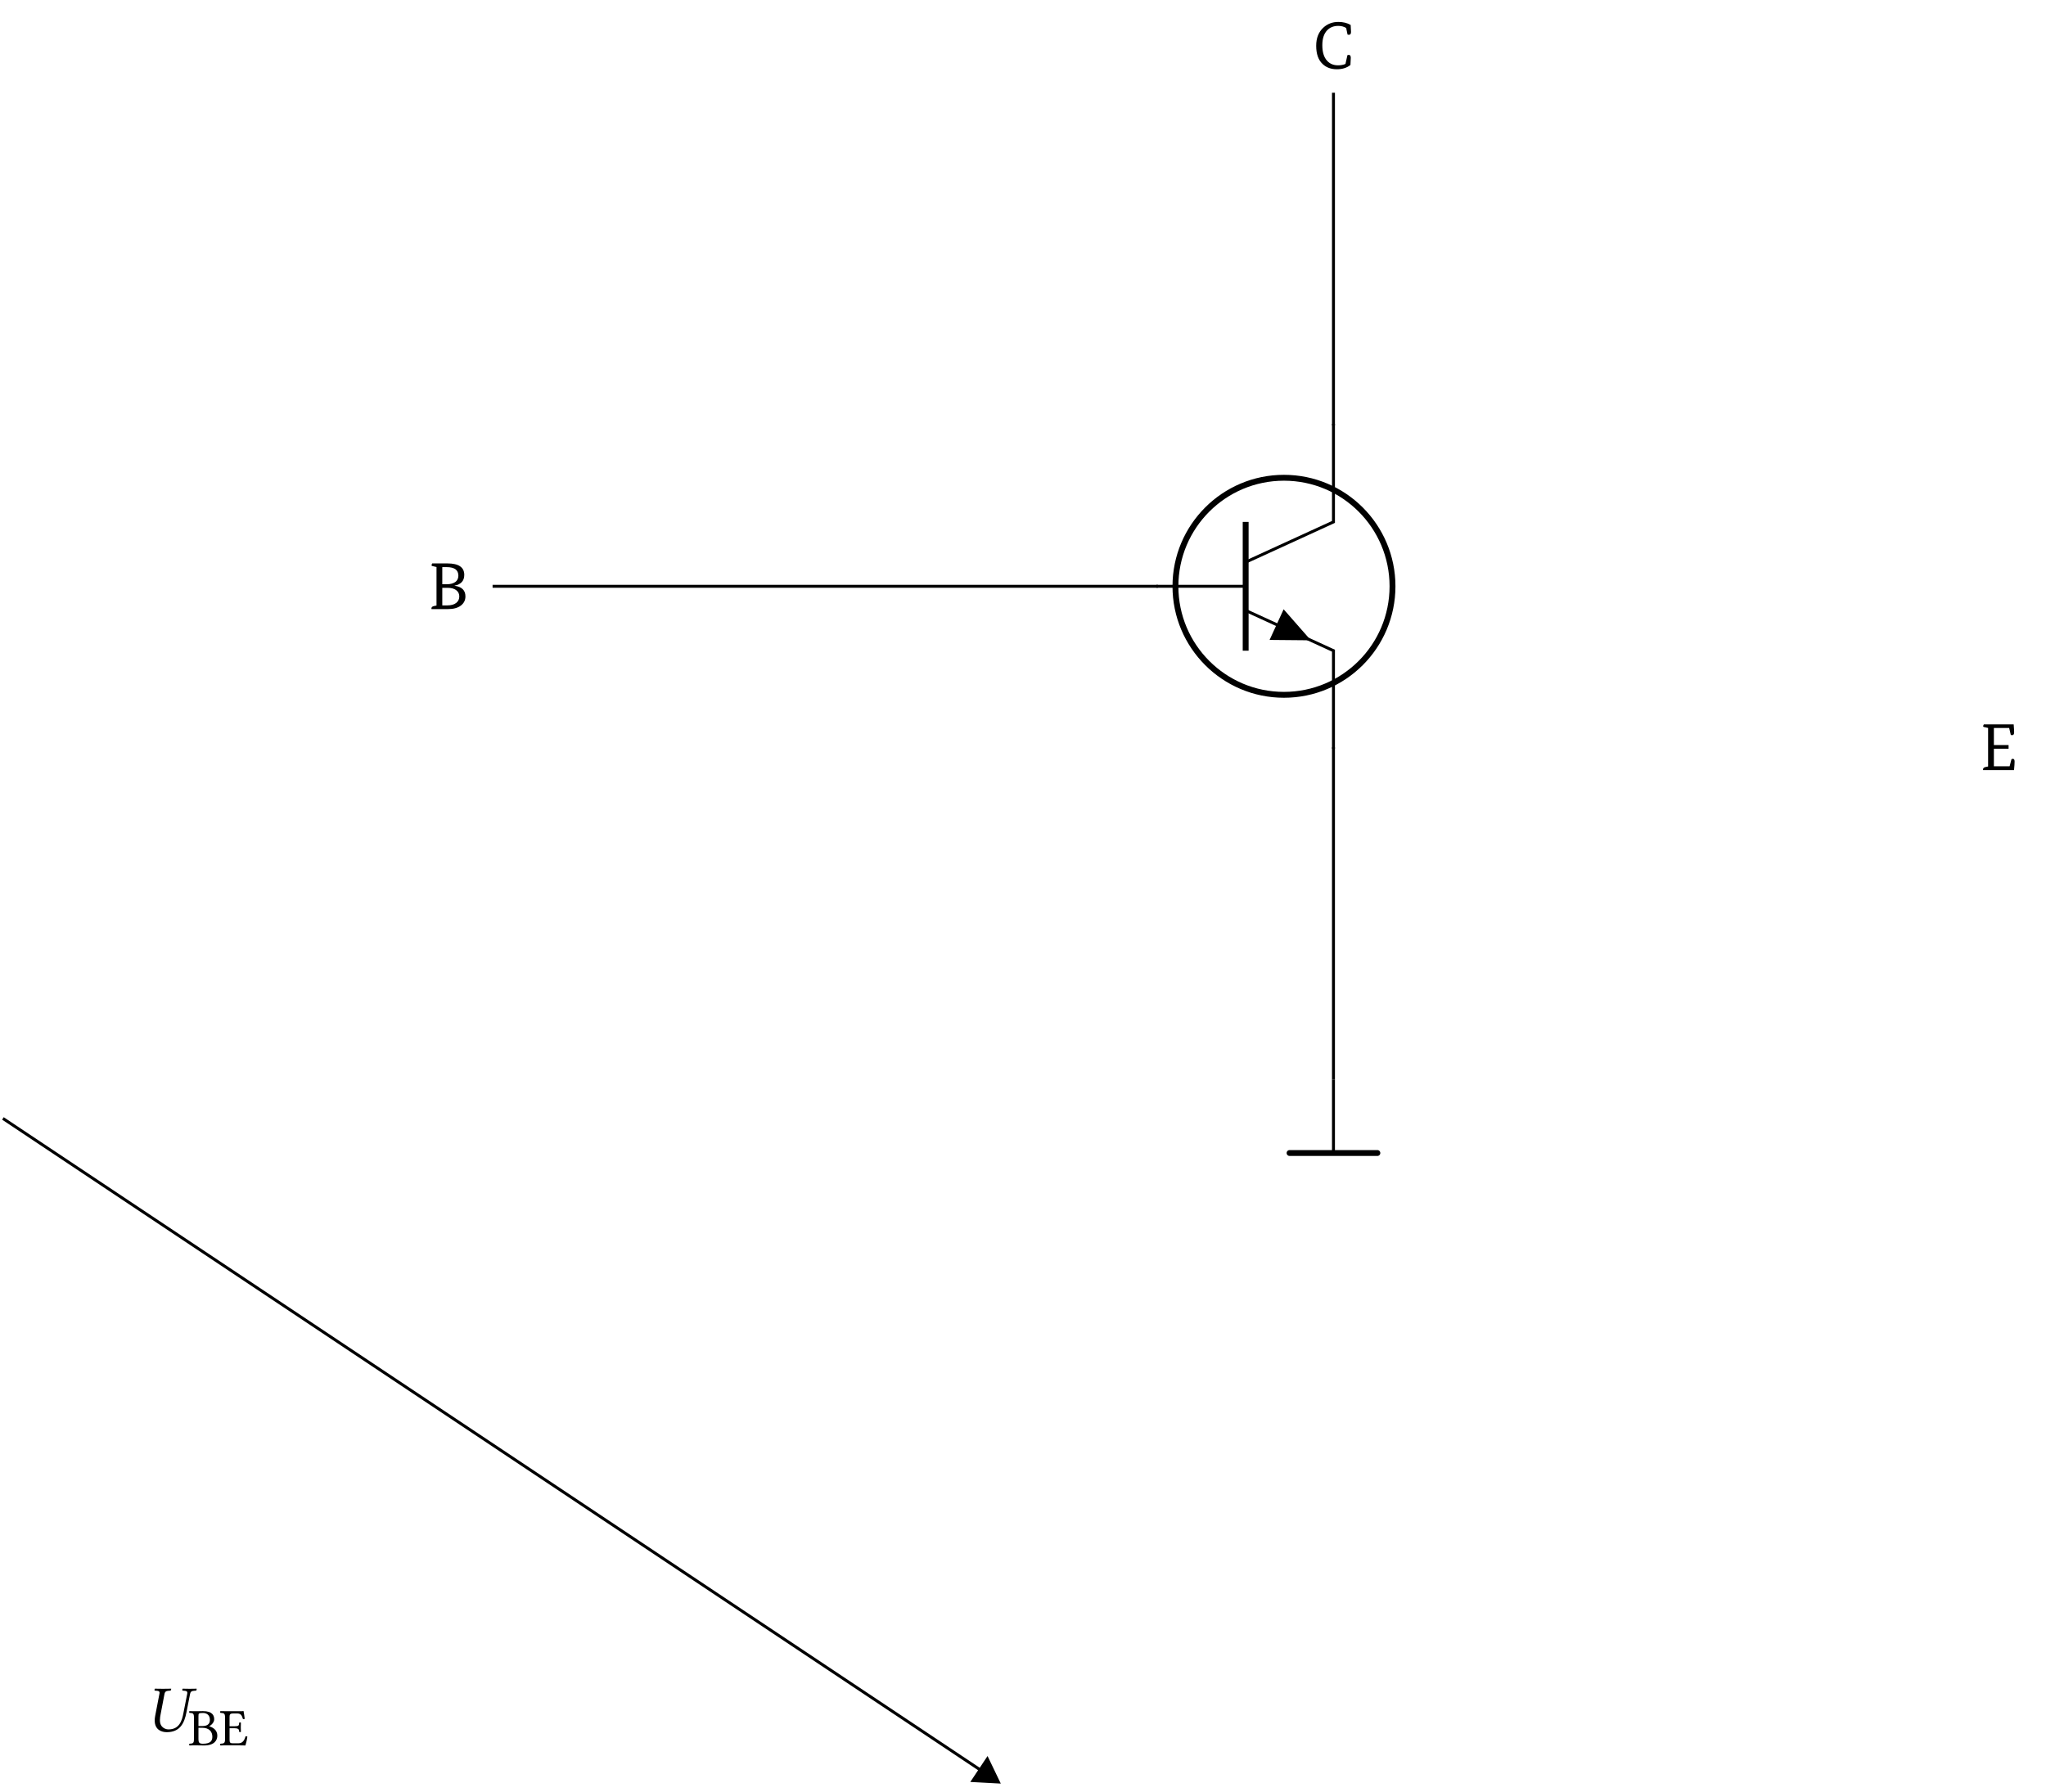
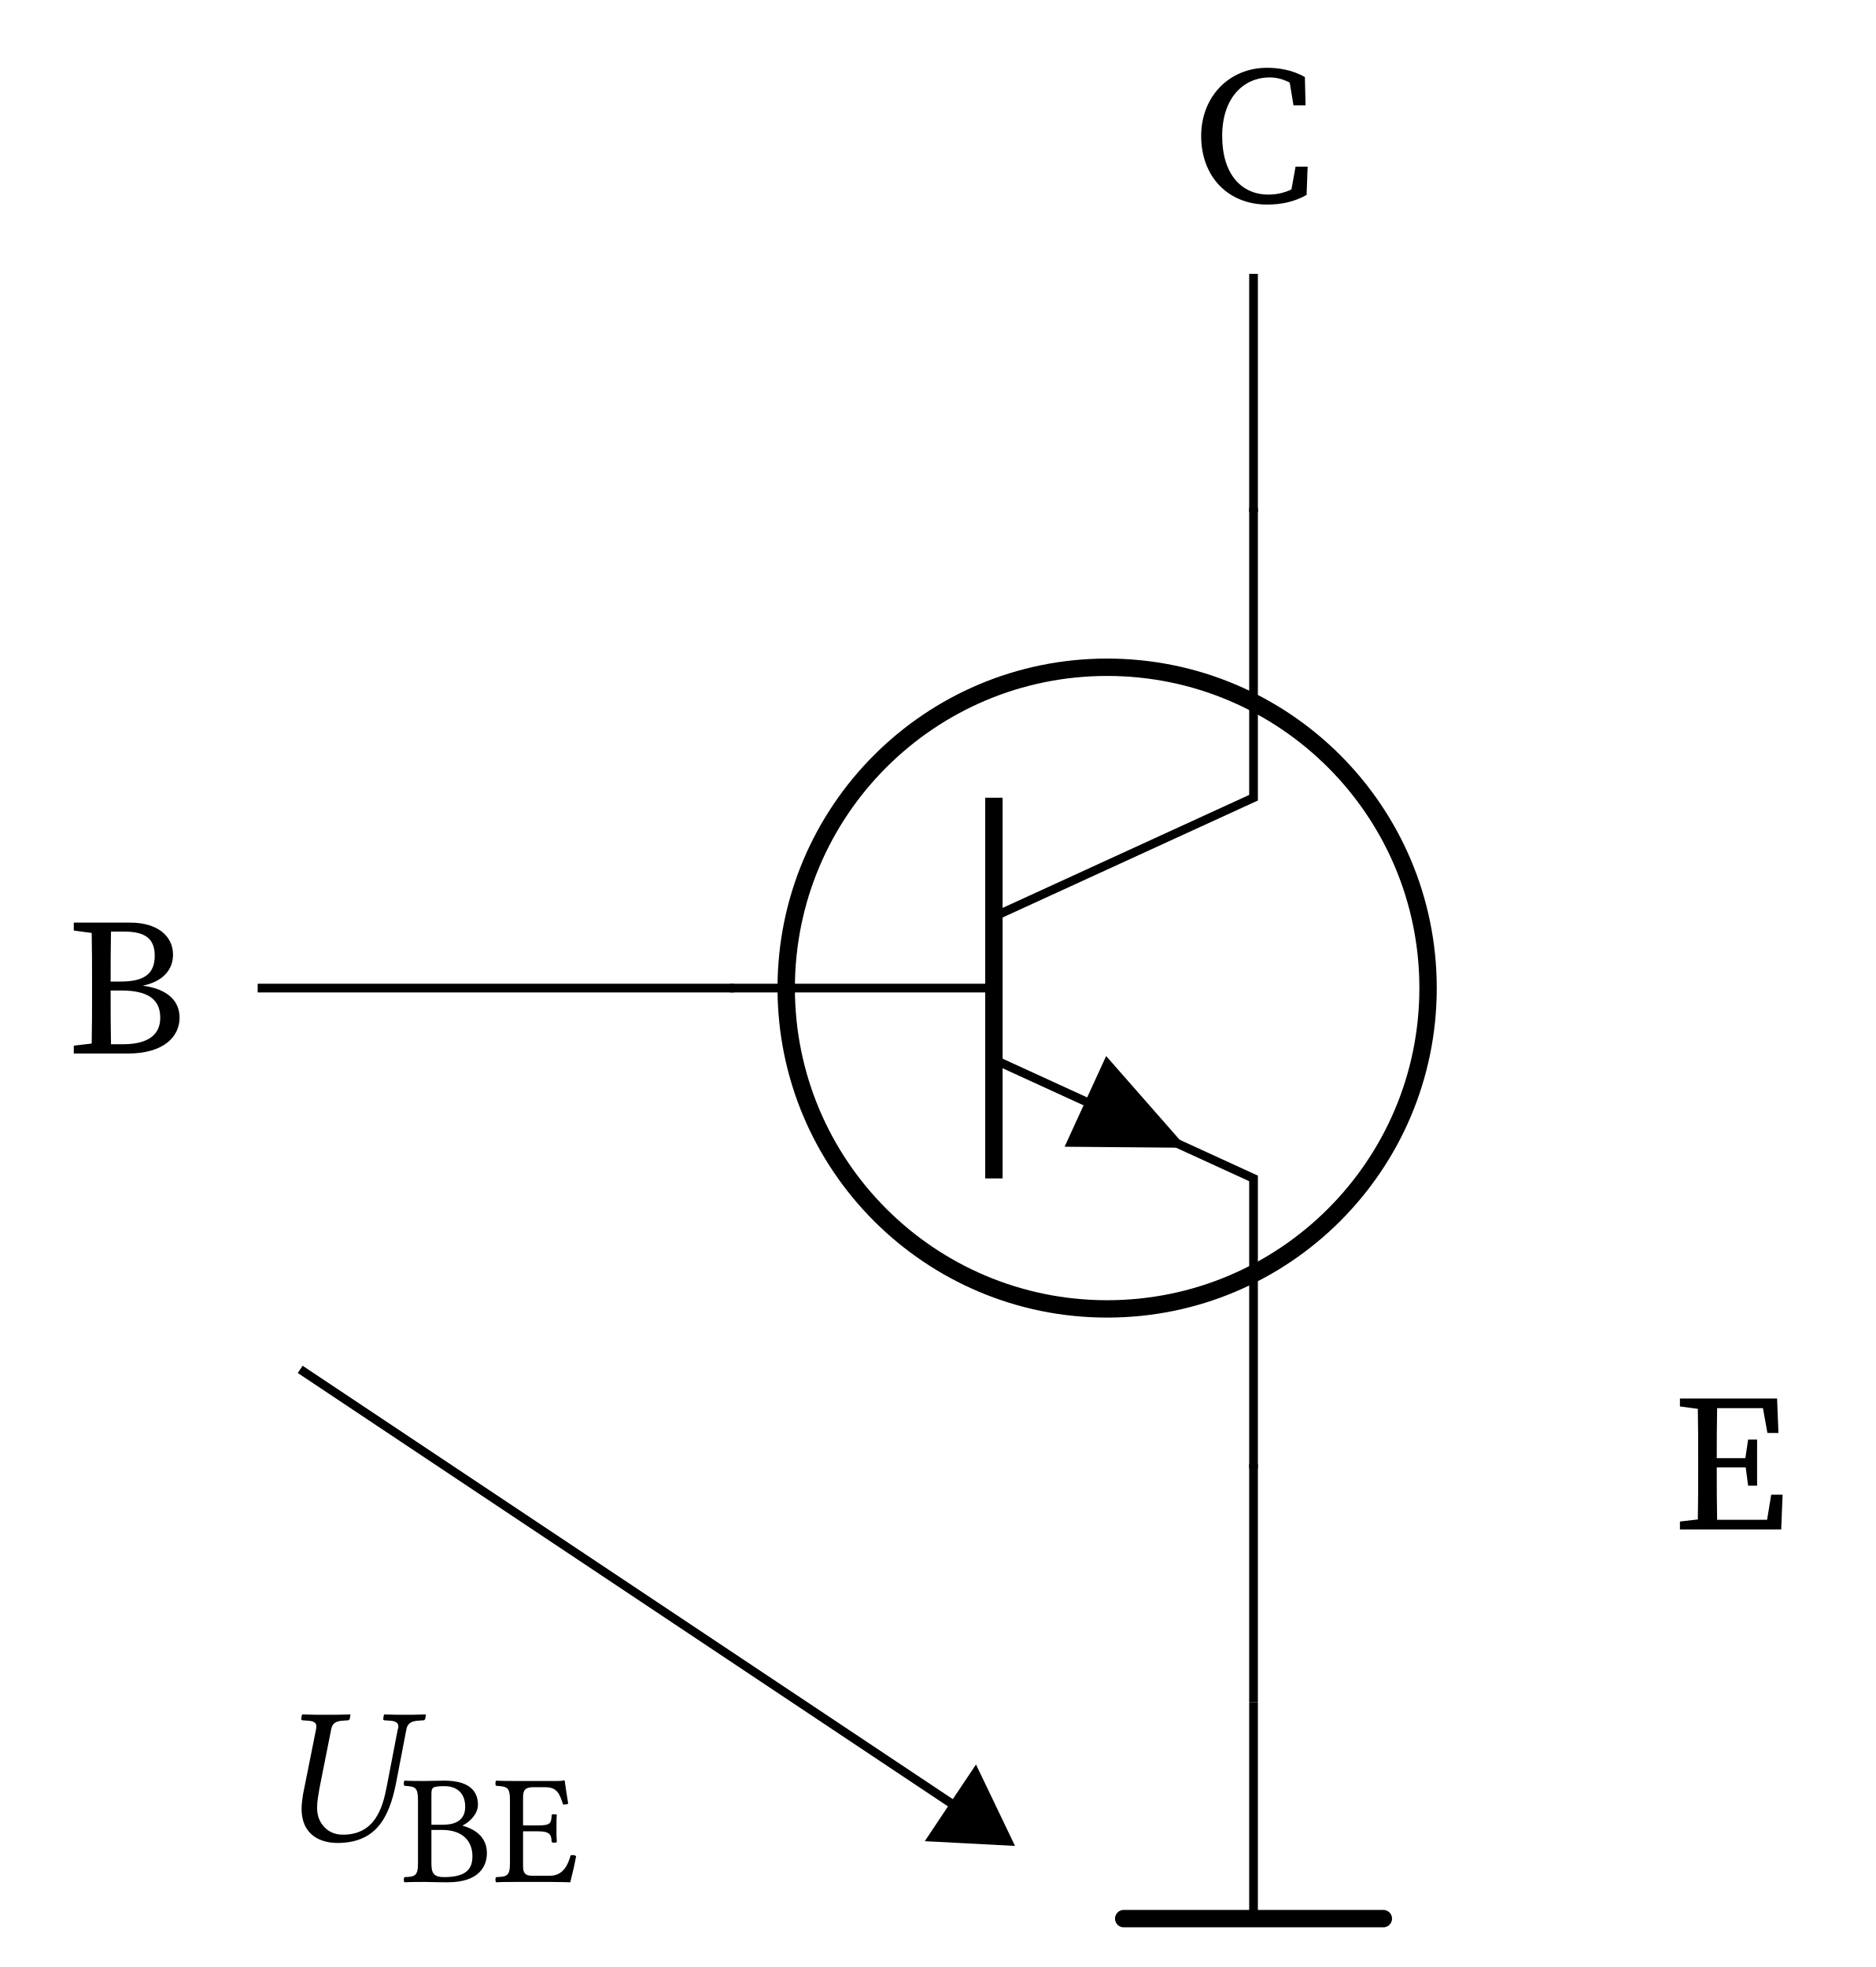
- <svg xmlns="http://www.w3.org/2000/svg" xmlns:xlink="http://www.w3.org/1999/xlink" width="276.325pt" height="242.059pt" viewBox="0 0 276.325 242.059" version="1.2">
+ <svg xmlns="http://www.w3.org/2000/svg" xmlns:xlink="http://www.w3.org/1999/xlink" width="85.039pt" height="89.21pt" viewBox="0 0 85.039 89.21">
  <defs>
    <g>
-       <symbol overflow="visible" id="glyph0-0">
-         <path style="stroke:none;" d="M 0.453 0 L 0.453 -6.25 L 4.812 -6.25 L 4.812 0 Z M 0.891 -0.453 L 4.359 -0.453 L 4.359 -5.812 L 0.891 -5.812 Z M 0.891 -0.453 " />
-       </symbol>
-       <symbol overflow="visible" id="glyph0-1">
-         <path style="stroke:none;" d="M 2.562 -6.172 C 4.082 -6.172 4.844 -5.656 4.844 -4.625 C 4.844 -3.82 4.406 -3.336 3.531 -3.172 L 3.531 -3.156 C 4.508 -3.02 5 -2.539 5 -1.719 C 5 -1.207 4.797 -0.797 4.391 -0.484 C 3.973 -0.16 3.383 0 2.625 0 L 0.422 0 C 0.41 -0.02 0.406 -0.047 0.406 -0.078 C 0.406 -0.242 0.508 -0.352 0.719 -0.406 L 1.094 -0.484 L 1.094 -5.688 L 0.547 -5.812 C 0.461 -5.832 0.422 -5.867 0.422 -5.922 C 0.422 -5.973 0.453 -6.055 0.516 -6.172 Z M 2.531 -0.5 C 3.07 -0.5 3.484 -0.613 3.766 -0.844 C 4.035 -1.062 4.172 -1.352 4.172 -1.719 C 4.172 -2.07 4.031 -2.352 3.75 -2.562 C 3.477 -2.77 3.086 -2.875 2.578 -2.875 L 1.875 -2.875 L 1.875 -0.5 Z M 2.469 -3.359 C 2.988 -3.359 3.391 -3.469 3.672 -3.688 C 3.922 -3.895 4.047 -4.172 4.047 -4.516 C 4.047 -5.285 3.52 -5.672 2.469 -5.672 L 1.875 -5.672 L 1.875 -3.359 Z M 2.469 -3.359 " />
-       </symbol>
-       <symbol overflow="visible" id="glyph0-2">
-         <path style="stroke:none;" d="M 3.422 -0.422 C 3.797 -0.422 4.129 -0.484 4.422 -0.609 L 4.688 -1.797 C 4.75 -1.816 4.816 -1.828 4.891 -1.828 C 5.055 -1.828 5.141 -1.695 5.141 -1.438 L 5.094 -0.469 C 4.613 -0.082 4.004 0.109 3.266 0.109 C 2.473 0.109 1.832 -0.125 1.344 -0.594 C 0.758 -1.133 0.469 -1.957 0.469 -3.062 C 0.469 -4.102 0.789 -4.922 1.438 -5.516 C 1.988 -6.023 2.66 -6.281 3.453 -6.281 C 4.109 -6.281 4.664 -6.145 5.125 -5.875 C 5.156 -5.445 5.172 -5.133 5.172 -4.938 C 5.172 -4.676 5.082 -4.547 4.906 -4.547 C 4.844 -4.547 4.773 -4.555 4.703 -4.578 L 4.516 -5.469 C 4.203 -5.656 3.848 -5.75 3.453 -5.75 C 2.828 -5.75 2.32 -5.547 1.938 -5.141 C 1.508 -4.68 1.297 -4.016 1.297 -3.141 C 1.297 -2.223 1.504 -1.531 1.922 -1.062 C 2.297 -0.633 2.797 -0.422 3.422 -0.422 Z M 3.422 -0.422 " />
-       </symbol>
-       <symbol overflow="visible" id="glyph0-3">
-         <path style="stroke:none;" d="M 1.094 -0.484 L 1.094 -5.688 L 0.547 -5.812 C 0.461 -5.832 0.422 -5.867 0.422 -5.922 C 0.422 -5.973 0.453 -6.055 0.516 -6.172 L 4.547 -6.172 C 4.586 -5.672 4.609 -5.316 4.609 -5.109 C 4.609 -4.848 4.523 -4.719 4.359 -4.719 C 4.285 -4.719 4.219 -4.727 4.156 -4.75 L 3.938 -5.688 L 1.875 -5.688 L 1.875 -3.375 L 3.859 -3.375 L 3.859 -2.875 L 1.875 -2.875 L 1.875 -0.516 L 4 -0.516 L 4.25 -1.469 C 4.301 -1.5 4.367 -1.516 4.453 -1.516 C 4.598 -1.516 4.672 -1.391 4.672 -1.141 C 4.672 -0.898 4.645 -0.52 4.594 0 L 0.422 0 C 0.41 -0.02 0.406 -0.047 0.406 -0.078 C 0.406 -0.242 0.508 -0.352 0.719 -0.406 Z M 1.094 -0.484 " />
-       </symbol>
-       <symbol overflow="visible" id="glyph1-0">
-         <path style="stroke:none;" d="M 0 0 L 4.469 0 L 4.469 -6.234 L 0 -6.234 Z M 0.719 -0.453 L 2.234 -2.719 L 3.75 -0.453 Z M 0.453 -5.391 L 1.969 -3.125 L 0.453 -0.844 Z M 2.5 -3.125 L 4.016 -5.391 L 4.016 -0.844 Z M 2.234 -3.516 L 0.719 -5.781 L 3.75 -5.781 Z M 2.234 -3.516 " />
-       </symbol>
-       <symbol overflow="visible" id="glyph1-1">
-         <path style="stroke:none;" d="M 1.828 0.094 C 3.578 0.094 4.203 -1.047 4.5 -2.641 L 4.984 -5.094 C 5.031 -5.344 5.172 -5.484 5.547 -5.5 L 5.766 -5.516 C 5.812 -5.516 5.844 -5.547 5.844 -5.594 L 5.875 -5.766 L 5.859 -5.781 C 5.453 -5.781 5.109 -5.766 4.922 -5.766 C 4.719 -5.766 4.375 -5.781 3.984 -5.781 L 3.953 -5.766 L 3.922 -5.594 C 3.922 -5.547 3.953 -5.516 3.984 -5.516 L 4.203 -5.5 C 4.5 -5.484 4.609 -5.406 4.609 -5.219 C 4.609 -5.188 4.609 -5.141 4.594 -5.094 L 4.078 -2.469 C 3.891 -1.469 3.531 -0.281 2.078 -0.281 C 1.656 -0.281 1.344 -0.469 1.141 -0.719 C 0.953 -0.969 0.906 -1.25 0.906 -1.531 C 0.906 -1.812 0.953 -2.125 1.016 -2.406 L 1.531 -5.109 C 1.594 -5.359 1.734 -5.484 2.094 -5.5 L 2.312 -5.516 C 2.359 -5.516 2.391 -5.547 2.391 -5.594 L 2.438 -5.766 L 2.406 -5.781 C 2.016 -5.781 1.656 -5.766 1.312 -5.766 C 0.969 -5.766 0.641 -5.781 0.234 -5.781 L 0.203 -5.766 L 0.172 -5.594 C 0.172 -5.547 0.203 -5.516 0.234 -5.516 L 0.453 -5.5 C 0.734 -5.484 0.859 -5.422 0.859 -5.234 C 0.859 -5.188 0.859 -5.156 0.844 -5.109 L 0.266 -2.109 C 0.219 -1.875 0.203 -1.672 0.203 -1.484 C 0.203 -0.203 1.156 0.094 1.828 0.094 Z M 1.828 0.094 " />
-       </symbol>
-       <symbol overflow="visible" id="glyph2-0">
-         <path style="stroke:none;" d="M 0 0 L 3.578 0 L 3.578 -4.984 L 0 -4.984 Z M 0.578 -0.359 L 1.781 -2.172 L 3 -0.359 Z M 0.359 -4.312 L 1.578 -2.484 L 0.359 -0.672 Z M 2 -2.484 L 3.219 -4.312 L 3.219 -0.672 Z M 1.781 -2.812 L 0.578 -4.625 L 3 -4.625 Z M 1.781 -2.812 " />
-       </symbol>
-       <symbol overflow="visible" id="glyph2-1">
-         <path style="stroke:none;" d="M 1.062 -4.609 C 0.797 -4.609 0.422 -4.609 0.141 -4.625 C 0.094 -4.578 0.094 -4.422 0.141 -4.391 C 0.641 -4.359 0.75 -4.328 0.75 -3.734 L 0.75 -0.875 C 0.75 -0.281 0.641 -0.25 0.141 -0.219 C 0.094 -0.172 0.094 -0.031 0.141 0.016 C 0.422 0 0.797 0 1.062 0 C 1.328 0 1.5 0.016 2.109 0.016 C 3.531 0.016 3.906 -0.703 3.906 -1.312 C 3.906 -2 3.422 -2.391 2.812 -2.578 C 3.156 -2.766 3.484 -3.141 3.484 -3.516 C 3.484 -4 3.281 -4.625 1.953 -4.625 C 1.703 -4.625 1.312 -4.609 1.062 -4.609 Z M 1.359 -2.375 L 1.859 -2.375 C 2.828 -2.375 3.234 -1.828 3.234 -1.172 C 3.234 -0.656 3.047 -0.219 1.953 -0.219 C 1.453 -0.219 1.359 -0.406 1.359 -0.844 Z M 1.359 -3.922 C 1.359 -4.312 1.359 -4.375 1.984 -4.375 C 2.391 -4.375 2.906 -4.156 2.906 -3.438 C 2.906 -2.828 2.484 -2.609 1.891 -2.609 L 1.359 -2.609 Z M 1.359 -3.922 " />
-       </symbol>
-       <symbol overflow="visible" id="glyph2-2">
-         <path style="stroke:none;" d="M 2 -2.578 L 1.359 -2.578 L 1.359 -3.859 C 1.359 -4.172 1.438 -4.312 1.828 -4.312 L 2.359 -4.312 C 2.906 -4.312 3.016 -4.031 3.172 -3.547 C 3.25 -3.531 3.328 -3.547 3.406 -3.578 C 3.375 -3.875 3.266 -4.562 3.25 -4.609 C 3.25 -4.625 3.234 -4.641 3.219 -4.641 C 3.094 -4.609 3.047 -4.609 2.875 -4.609 L 1.047 -4.609 C 0.828 -4.609 0.422 -4.609 0.125 -4.625 C 0.078 -4.578 0.078 -4.422 0.125 -4.391 C 0.625 -4.359 0.75 -4.328 0.75 -3.734 L 0.75 -0.875 C 0.75 -0.281 0.625 -0.25 0.125 -0.219 C 0.078 -0.172 0.078 -0.031 0.125 0.016 C 0.391 0 0.828 0 1.062 0 L 2.594 0 C 2.938 0 3.5 0.016 3.5 0.016 C 3.609 -0.344 3.719 -0.812 3.766 -1.172 C 3.703 -1.219 3.609 -1.234 3.516 -1.219 C 3.375 -0.703 3.125 -0.281 2.578 -0.281 L 1.75 -0.281 C 1.453 -0.281 1.359 -0.391 1.359 -0.734 L 1.359 -2.312 L 2 -2.312 C 2.609 -2.312 2.641 -2.141 2.656 -1.828 C 2.703 -1.781 2.844 -1.781 2.891 -1.828 C 2.891 -2 2.875 -2.203 2.875 -2.453 C 2.875 -2.656 2.891 -2.891 2.891 -3.062 C 2.844 -3.109 2.703 -3.109 2.656 -3.062 C 2.641 -2.672 2.609 -2.578 2 -2.578 Z M 2 -2.578 " />
-       </symbol>
+       <g id="glyph-0-0">
+         <path d="M 2.547 -2.859 C 3.781 -2.859 4.312 -2.438 4.312 -1.625 C 4.312 -0.844 3.75 -0.422 2.625 -0.422 L 2.078 -0.422 C 2.062 -1.172 2.062 -1.938 2.062 -2.859 Z M 2.688 -5.531 C 3.594 -5.531 4.062 -5.234 4.062 -4.438 C 4.062 -3.625 3.594 -3.266 2.531 -3.266 L 2.062 -3.266 C 2.062 -3.969 2.062 -4.75 2.078 -5.531 Z M 0.391 -5.578 L 1.203 -5.469 C 1.219 -4.719 1.219 -3.938 1.219 -3.188 L 1.219 -2.75 C 1.219 -1.969 1.219 -1.203 1.203 -0.453 L 0.391 -0.359 L 0.391 0 L 2.828 0 C 4.531 0 5.188 -0.812 5.188 -1.625 C 5.188 -2.344 4.703 -2.922 3.516 -3.078 C 4.5 -3.281 4.891 -3.859 4.891 -4.484 C 4.891 -5.328 4.188 -5.938 2.953 -5.938 L 0.391 -5.938 Z M 0.391 -5.578 " />
+       </g>
+       <g id="glyph-0-1">
+         <path d="M 3.422 0.141 C 4.047 0.141 4.656 0.016 5.203 -0.297 L 5.25 -1.578 L 4.703 -1.578 L 4.516 -0.547 C 4.172 -0.375 3.797 -0.312 3.469 -0.312 C 2.25 -0.312 1.375 -1.234 1.375 -2.969 C 1.375 -4.703 2.344 -5.625 3.531 -5.625 C 3.812 -5.625 4.109 -5.562 4.438 -5.391 L 4.609 -4.359 L 5.156 -4.359 L 5.125 -5.641 C 4.531 -5.984 3.891 -6.062 3.406 -6.062 C 1.688 -6.062 0.422 -4.75 0.422 -2.969 C 0.422 -1.141 1.625 0.141 3.422 0.141 Z M 3.422 0.141 " />
+       </g>
+       <g id="glyph-0-2">
+         <path d="M 0.391 -5.578 L 1.203 -5.469 C 1.219 -4.719 1.219 -3.938 1.219 -3.188 L 1.219 -2.75 C 1.219 -1.969 1.219 -1.203 1.203 -0.453 L 0.391 -0.359 L 0.391 0 L 4.984 0 L 5.047 -1.578 L 4.531 -1.578 L 4.344 -0.438 L 2.078 -0.438 C 2.062 -1.172 2.062 -1.938 2.062 -2.812 L 3.375 -2.812 L 3.484 -1.984 L 3.891 -1.984 L 3.891 -4.078 L 3.484 -4.078 L 3.359 -3.234 L 2.062 -3.234 C 2.062 -3.953 2.062 -4.734 2.078 -5.5 L 4.156 -5.5 L 4.359 -4.375 L 4.859 -4.375 L 4.797 -5.938 L 0.391 -5.938 Z M 0.391 -5.578 " />
+       </g>
+       <g id="glyph-1-0">
+         <path d="M 1.812 0.094 C 3.547 0.094 4.156 -1.031 4.469 -2.609 L 4.938 -5.047 C 4.984 -5.297 5.125 -5.438 5.5 -5.453 L 5.719 -5.469 C 5.766 -5.469 5.781 -5.5 5.797 -5.547 L 5.828 -5.719 L 5.812 -5.734 C 5.406 -5.719 5.062 -5.719 4.875 -5.719 C 4.672 -5.719 4.344 -5.719 3.938 -5.734 L 3.922 -5.719 L 3.891 -5.547 C 3.875 -5.5 3.922 -5.469 3.938 -5.469 L 4.172 -5.453 C 4.453 -5.438 4.578 -5.359 4.578 -5.172 C 4.578 -5.141 4.562 -5.094 4.547 -5.047 L 4.047 -2.453 C 3.859 -1.469 3.5 -0.281 2.062 -0.281 C 1.641 -0.281 1.344 -0.453 1.141 -0.719 C 0.953 -0.953 0.891 -1.234 0.891 -1.516 C 0.891 -1.797 0.953 -2.094 1 -2.391 L 1.531 -5.062 C 1.578 -5.312 1.719 -5.438 2.078 -5.453 L 2.297 -5.469 C 2.344 -5.469 2.359 -5.5 2.375 -5.547 L 2.406 -5.719 L 2.391 -5.734 C 2 -5.719 1.641 -5.719 1.297 -5.719 C 0.969 -5.719 0.625 -5.719 0.234 -5.734 L 0.203 -5.719 L 0.172 -5.547 C 0.172 -5.5 0.188 -5.469 0.234 -5.469 L 0.453 -5.453 C 0.719 -5.438 0.859 -5.375 0.859 -5.188 C 0.859 -5.141 0.844 -5.109 0.844 -5.062 L 0.25 -2.094 C 0.219 -1.859 0.188 -1.656 0.188 -1.469 C 0.188 -0.188 1.141 0.094 1.812 0.094 Z M 1.812 0.094 " />
+       </g>
+       <g id="glyph-2-0">
+         <path d="M 1.047 -4.578 C 0.797 -4.578 0.406 -4.578 0.141 -4.594 C 0.094 -4.547 0.094 -4.391 0.141 -4.359 C 0.625 -4.328 0.75 -4.297 0.75 -3.703 L 0.75 -0.859 C 0.75 -0.281 0.625 -0.234 0.141 -0.219 C 0.094 -0.172 0.094 -0.031 0.141 0.016 C 0.406 0 0.797 0 1.062 0 C 1.312 0 1.5 0.016 2.094 0.016 C 3.5 0.016 3.875 -0.688 3.875 -1.312 C 3.875 -1.984 3.406 -2.375 2.781 -2.547 L 2.781 -2.562 C 3.141 -2.75 3.469 -3.109 3.469 -3.5 C 3.469 -3.969 3.25 -4.594 1.938 -4.594 C 1.688 -4.594 1.312 -4.578 1.047 -4.578 Z M 1.359 -2.359 L 1.844 -2.359 C 2.812 -2.359 3.219 -1.812 3.219 -1.172 C 3.219 -0.656 3.016 -0.219 1.938 -0.219 C 1.453 -0.219 1.359 -0.406 1.359 -0.844 Z M 1.359 -3.906 C 1.359 -4.281 1.359 -4.344 1.969 -4.344 C 2.375 -4.344 2.891 -4.141 2.891 -3.406 C 2.891 -2.812 2.469 -2.594 1.875 -2.594 L 1.359 -2.594 Z M 1.359 -3.906 " />
+       </g>
+       <g id="glyph-2-1">
+         <path d="M 2 -2.562 L 1.344 -2.562 L 1.344 -3.844 C 1.344 -4.156 1.438 -4.297 1.812 -4.297 L 2.344 -4.297 C 2.875 -4.297 3 -4.016 3.156 -3.516 C 3.234 -3.5 3.312 -3.516 3.391 -3.547 C 3.344 -3.844 3.234 -4.531 3.234 -4.578 C 3.234 -4.594 3.219 -4.609 3.203 -4.609 C 3.078 -4.578 3.016 -4.578 2.859 -4.578 L 1.047 -4.578 C 0.828 -4.578 0.406 -4.578 0.125 -4.594 C 0.078 -4.547 0.078 -4.391 0.125 -4.359 C 0.625 -4.328 0.75 -4.297 0.75 -3.703 L 0.75 -0.859 C 0.75 -0.281 0.625 -0.234 0.125 -0.219 C 0.078 -0.172 0.078 -0.031 0.125 0.016 C 0.391 0 0.812 0 1.047 0 L 2.578 0 C 2.922 0 3.484 0.016 3.484 0.016 C 3.578 -0.344 3.688 -0.812 3.75 -1.172 C 3.672 -1.219 3.594 -1.234 3.5 -1.203 C 3.359 -0.688 3.109 -0.281 2.562 -0.281 L 1.75 -0.281 C 1.453 -0.281 1.344 -0.391 1.344 -0.719 L 1.344 -2.297 L 2 -2.297 C 2.594 -2.297 2.625 -2.125 2.641 -1.812 C 2.688 -1.766 2.828 -1.766 2.875 -1.812 C 2.859 -2 2.859 -2.188 2.859 -2.438 C 2.859 -2.625 2.859 -2.875 2.875 -3.047 C 2.828 -3.078 2.688 -3.078 2.641 -3.047 C 2.625 -2.656 2.594 -2.562 2 -2.562 Z M 2 -2.562 " />
+       </g>
    </g>
-     <clipPath id="clip1">
-       <path d="M 0.199 145 L 138 145 L 138 241.121 L 0.199 241.121 Z M 0.199 145 " />
-     </clipPath>
-     <clipPath id="clip2">
-       <path d="M 125 231 L 141 231 L 141 241.121 L 125 241.121 Z M 125 231 " />
+     <clipPath id="clip-0">
+       <path clip-rule="nonzero" d="M 36 74 L 52 74 L 52 88.32 L 36 88.32 Z M 36 74 " />
    </clipPath>
  </defs>
-   <g id="surface1">
-     <path style="fill:none;stroke-width:0.797;stroke-linecap:butt;stroke-linejoin:miter;stroke:rgb(0%,0%,0%);stroke-opacity:1;stroke-miterlimit:10;" d="M 8.002 0.001 C 8.002 8.126 1.414 14.718 -6.715 14.718 C -14.84 14.718 -21.428 8.126 -21.428 0.001 C -21.428 -8.128 -14.84 -14.716 -6.715 -14.716 C 1.414 -14.716 8.002 -8.128 8.002 0.001 Z M 8.002 0.001 " transform="matrix(0.996128,0,0,-0.996128,180.0955,79.19613)" />
-     <path style="fill:none;stroke-width:0.399;stroke-linecap:butt;stroke-linejoin:miter;stroke:rgb(0%,0%,0%);stroke-opacity:1;stroke-miterlimit:10;" d="M -0.002 22.028 L -0.002 8.73 L -11.907 3.275 " transform="matrix(0.996128,0,0,-0.996128,180.0955,79.19613)" />
-     <path style="fill:none;stroke-width:0.797;stroke-linecap:butt;stroke-linejoin:miter;stroke:rgb(0%,0%,0%);stroke-opacity:1;stroke-miterlimit:10;" d="M -11.907 8.73 L -11.907 -8.732 " transform="matrix(0.996128,0,0,-0.996128,180.0955,79.19613)" />
-     <path style="fill:none;stroke-width:0.399;stroke-linecap:butt;stroke-linejoin:miter;stroke:rgb(0%,0%,0%);stroke-opacity:1;stroke-miterlimit:10;" d="M -11.907 -3.274 L -0.002 -8.732 L -0.002 -22.026 " transform="matrix(0.996128,0,0,-0.996128,180.0955,79.19613)" />
-     <path style=" stroke:none;fill-rule:nonzero;fill:rgb(0%,0%,0%);fill-opacity:1;" d="M 172.414 84.371 L 173.363 82.301 L 177.039 86.492 L 171.465 86.441 Z M 172.414 84.371 " />
-     <path style="fill:none;stroke-width:0.399;stroke-linecap:butt;stroke-linejoin:miter;stroke:rgb(0%,0%,0%);stroke-opacity:1;stroke-miterlimit:10;" d="M -11.907 0.001 L -24.009 0.001 " transform="matrix(0.996128,0,0,-0.996128,180.0955,79.19613)" />
-     <path style="fill:none;stroke-width:0.399;stroke-linecap:butt;stroke-linejoin:miter;stroke:rgb(0%,0%,0%);stroke-opacity:1;stroke-miterlimit:10;" d="M -23.813 0.001 L -68.913 0.001 M -68.913 0.001 L -114.01 0.001 " transform="matrix(0.996128,0,0,-0.996128,180.0955,79.19613)" />
-     <g style="fill:rgb(0%,0%,0%);fill-opacity:1;">
-       <use xlink:href="#glyph0-1" x="57.859" y="82.277" />
-     </g>
-     <path style="fill:none;stroke-width:0.399;stroke-linecap:butt;stroke-linejoin:miter;stroke:rgb(0%,0%,0%);stroke-opacity:1;stroke-miterlimit:10;" d="M -0.002 21.828 L -0.002 44.376 M -0.002 44.376 L -0.002 66.928 " transform="matrix(0.996128,0,0,-0.996128,180.0955,79.19613)" />
-     <g style="fill:rgb(0%,0%,0%);fill-opacity:1;">
-       <use xlink:href="#glyph0-2" x="177.291" y="9.246" />
-     </g>
-     <path style="fill:none;stroke-width:0.399;stroke-linecap:butt;stroke-linejoin:miter;stroke:rgb(0%,0%,0%);stroke-opacity:1;stroke-miterlimit:10;" d="M -0.002 -21.826 L -0.002 -44.378 M -0.002 -44.378 L -0.002 -66.926 " transform="matrix(0.996128,0,0,-0.996128,180.0955,79.19613)" />
-     <path style="fill:none;stroke-width:0.399;stroke-linecap:butt;stroke-linejoin:miter;stroke:rgb(0%,0%,0%);stroke-opacity:1;stroke-miterlimit:10;" d="M -0.002 -66.926 L -0.002 -76.848 " transform="matrix(0.996128,0,0,-0.996128,180.0955,79.19613)" />
-     <path style="fill:none;stroke-width:0.797;stroke-linecap:round;stroke-linejoin:miter;stroke:rgb(0%,0%,0%);stroke-opacity:1;stroke-miterlimit:10;" d="M -5.954 -76.848 L 5.951 -76.848 " transform="matrix(0.996128,0,0,-0.996128,180.0955,79.19613)" />
-     <g style="fill:rgb(0%,0%,0%);fill-opacity:1;">
-       <use xlink:href="#glyph0-3" x="267.412" y="104.02" />
-     </g>
-     <g clip-path="url(#clip1)" clip-rule="nonzero">
-       <path style="fill:none;stroke-width:0.399;stroke-linecap:butt;stroke-linejoin:miter;stroke:rgb(0%,0%,0%);stroke-opacity:1;stroke-miterlimit:10;" d="M -180.4 -72.158 L -47.988 -160.433 " transform="matrix(0.996128,0,0,-0.996128,180.0955,79.19613)" />
-     </g>
-     <path style=" stroke:none;fill-rule:nonzero;fill:rgb(0%,0%,0%);fill-opacity:1;" d="M 134.84 240.707 L 133.348 237.602 L 131.402 240.523 Z M 134.84 240.707 " />
-     <g clip-path="url(#clip2)" clip-rule="nonzero">
-       <path style="fill:none;stroke-width:0.399;stroke-linecap:butt;stroke-linejoin:miter;stroke:rgb(0%,0%,0%);stroke-opacity:1;stroke-miterlimit:10;" d="M 3.174 -0.002 L 0.198 1.762 L 0.201 -1.762 Z M 3.174 -0.002 " transform="matrix(0.828798,0.552522,0.552522,-0.828798,132.2099,238.9519)" />
-     </g>
-     <g style="fill:rgb(0%,0%,0%);fill-opacity:1;">
-       <use xlink:href="#glyph1-1" x="20.692" y="233.885" />
-     </g>
-     <g style="fill:rgb(0%,0%,0%);fill-opacity:1;">
-       <use xlink:href="#glyph2-1" x="25.444" y="235.76" />
-       <use xlink:href="#glyph2-2" x="29.645" y="235.76" />
-     </g>
+   <path fill="none" stroke-width="0.797" stroke-linecap="butt" stroke-linejoin="miter" stroke="rgb(0%, 0%, 0%)" stroke-opacity="1" stroke-miterlimit="10" d="M 8.003 0 C 8.003 8.126 1.413 14.715 -6.713 14.715 C -14.843 14.715 -21.432 8.126 -21.432 0 C -21.432 -8.13 -14.843 -14.715 -6.713 -14.715 C 1.413 -14.715 8.003 -8.13 8.003 0 Z M 8.003 0 " transform="matrix(0.988826, 0, 0, -0.988826, 56.84462, 44.81265)" />
+   <path fill="none" stroke-width="0.399" stroke-linecap="butt" stroke-linejoin="miter" stroke="rgb(0%, 0%, 0%)" stroke-opacity="1" stroke-miterlimit="10" d="M -0.001 22.028 L -0.001 8.731 L -11.907 3.275 " transform="matrix(0.988826, 0, 0, -0.988826, 56.84462, 44.81265)" />
+   <path fill="none" stroke-width="0.797" stroke-linecap="butt" stroke-linejoin="miter" stroke="rgb(0%, 0%, 0%)" stroke-opacity="1" stroke-miterlimit="10" d="M -11.907 8.731 L -11.907 -8.73 " transform="matrix(0.988826, 0, 0, -0.988826, 56.84462, 44.81265)" />
+   <path fill="none" stroke-width="0.399" stroke-linecap="butt" stroke-linejoin="miter" stroke="rgb(0%, 0%, 0%)" stroke-opacity="1" stroke-miterlimit="10" d="M -11.907 -3.275 L -0.001 -8.73 L -0.001 -22.027 " transform="matrix(0.988826, 0, 0, -0.988826, 56.84462, 44.81265)" />
+   <path fill-rule="nonzero" fill="rgb(0%, 0%, 0%)" fill-opacity="1" d="M 49.219 49.949 L 50.16 47.895 L 53.812 52.055 L 48.277 52.008 Z M 49.219 49.949 " />
+   <path fill="none" stroke-width="0.399" stroke-linecap="butt" stroke-linejoin="miter" stroke="rgb(0%, 0%, 0%)" stroke-opacity="1" stroke-miterlimit="10" d="M -11.907 0 L -24.011 0 " transform="matrix(0.988826, 0, 0, -0.988826, 56.84462, 44.81265)" />
+   <path fill="none" stroke-width="0.399" stroke-linecap="butt" stroke-linejoin="miter" stroke="rgb(0%, 0%, 0%)" stroke-opacity="1" stroke-miterlimit="10" d="M -23.81 0 L -34.741 0 M -34.741 0 L -45.671 0 " transform="matrix(0.988826, 0, 0, -0.988826, 56.84462, 44.81265)" />
+   <g fill="rgb(0%, 0%, 0%)" fill-opacity="1">
+     <use xlink:href="#glyph-0-0" x="2.955" y="47.782" />
+   </g>
+   <path fill="none" stroke-width="0.399" stroke-linecap="butt" stroke-linejoin="miter" stroke="rgb(0%, 0%, 0%)" stroke-opacity="1" stroke-miterlimit="10" d="M -0.001 21.826 L -0.001 27.293 M -0.001 27.293 L -0.001 32.757 " transform="matrix(0.988826, 0, 0, -0.988826, 56.84462, 44.81265)" />
+   <g fill="rgb(0%, 0%, 0%)" fill-opacity="1">
+     <use xlink:href="#glyph-0-1" x="54.047" y="9.137" />
+   </g>
+   <path fill="none" stroke-width="0.399" stroke-linecap="butt" stroke-linejoin="miter" stroke="rgb(0%, 0%, 0%)" stroke-opacity="1" stroke-miterlimit="10" d="M -0.001 -21.826 L -0.001 -27.293 M -0.001 -27.293 L -0.001 -32.757 " transform="matrix(0.988826, 0, 0, -0.988826, 56.84462, 44.81265)" />
+   <path fill="none" stroke-width="0.399" stroke-linecap="butt" stroke-linejoin="miter" stroke="rgb(0%, 0%, 0%)" stroke-opacity="1" stroke-miterlimit="10" d="M -0.001 -32.757 L -0.001 -42.68 " transform="matrix(0.988826, 0, 0, -0.988826, 56.84462, 44.81265)" />
+   <path fill="none" stroke-width="0.797" stroke-linecap="round" stroke-linejoin="miter" stroke="rgb(0%, 0%, 0%)" stroke-opacity="1" stroke-miterlimit="10" d="M -5.954 -42.68 L 5.952 -42.68 " transform="matrix(0.988826, 0, 0, -0.988826, 56.84462, 44.81265)" />
+   <g fill="rgb(0%, 0%, 0%)" fill-opacity="1">
+     <use xlink:href="#glyph-0-2" x="75.788" y="69.365" />
+   </g>
+   <path fill="none" stroke-width="0.399" stroke-linecap="butt" stroke-linejoin="miter" stroke="rgb(0%, 0%, 0%)" stroke-opacity="1" stroke-miterlimit="10" d="M -43.72 -17.488 L -13.819 -37.422 " transform="matrix(0.988826, 0, 0, -0.988826, 56.84462, 44.81265)" />
+   <path fill-rule="nonzero" fill="rgb(0%, 0%, 0%)" fill-opacity="1" d="M 45.707 83.504 L 44.23 80.422 L 43.262 81.871 L 42.293 83.324 Z M 45.707 83.504 " />
+   <g clip-path="url(#clip-0)">
+     <path fill="none" stroke-width="0.399" stroke-linecap="butt" stroke-linejoin="miter" stroke="rgb(0%, 0%, 0%)" stroke-opacity="1" stroke-miterlimit="10" d="M 3.173 -0.002 L 0.201 1.763 L 0.199 0.001 L 0.199 -1.766 Z M 3.173 -0.002 " transform="matrix(0.822723, 0.548472, 0.548472, -0.822723, 43.09779, 81.76241)" />
+   </g>
+   <g fill="rgb(0%, 0%, 0%)" fill-opacity="1">
+     <use xlink:href="#glyph-1-0" x="13.488" y="83.49" />
+   </g>
+   <g fill="rgb(0%, 0%, 0%)" fill-opacity="1">
+     <use xlink:href="#glyph-2-0" x="18.204" y="85.352" />
+     <use xlink:href="#glyph-2-1" x="22.375" y="85.352" />
  </g>
</svg>
